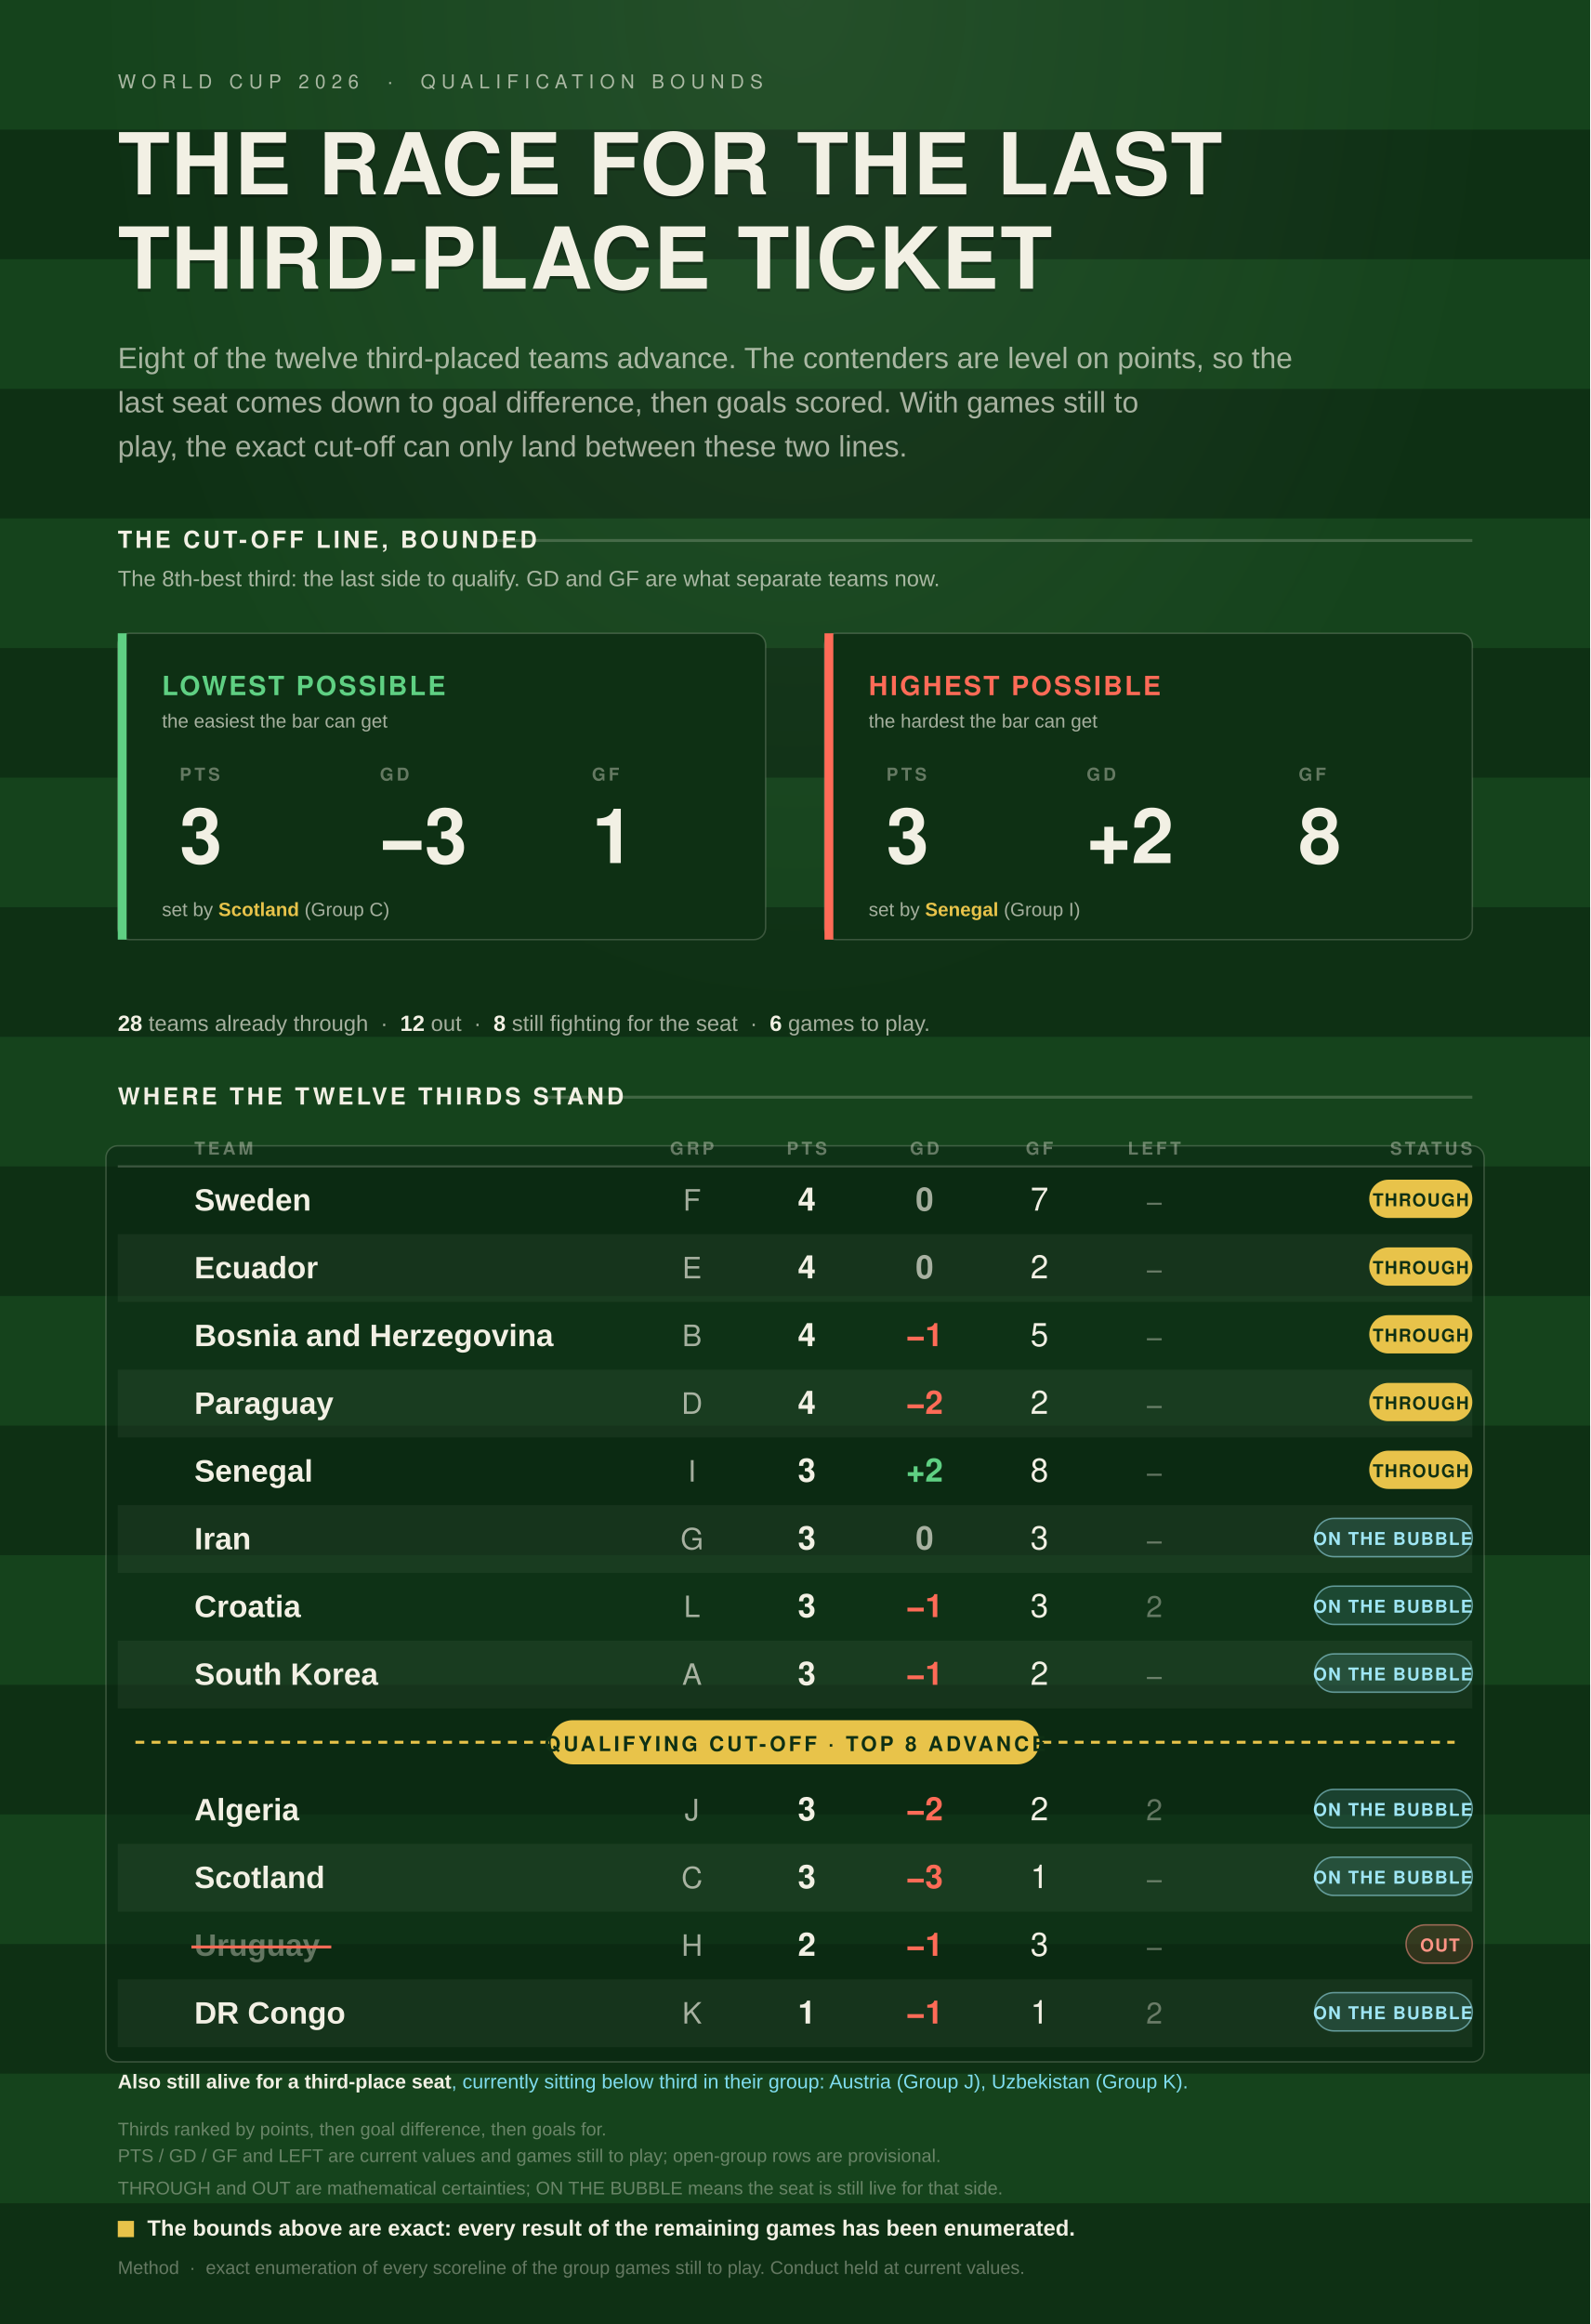
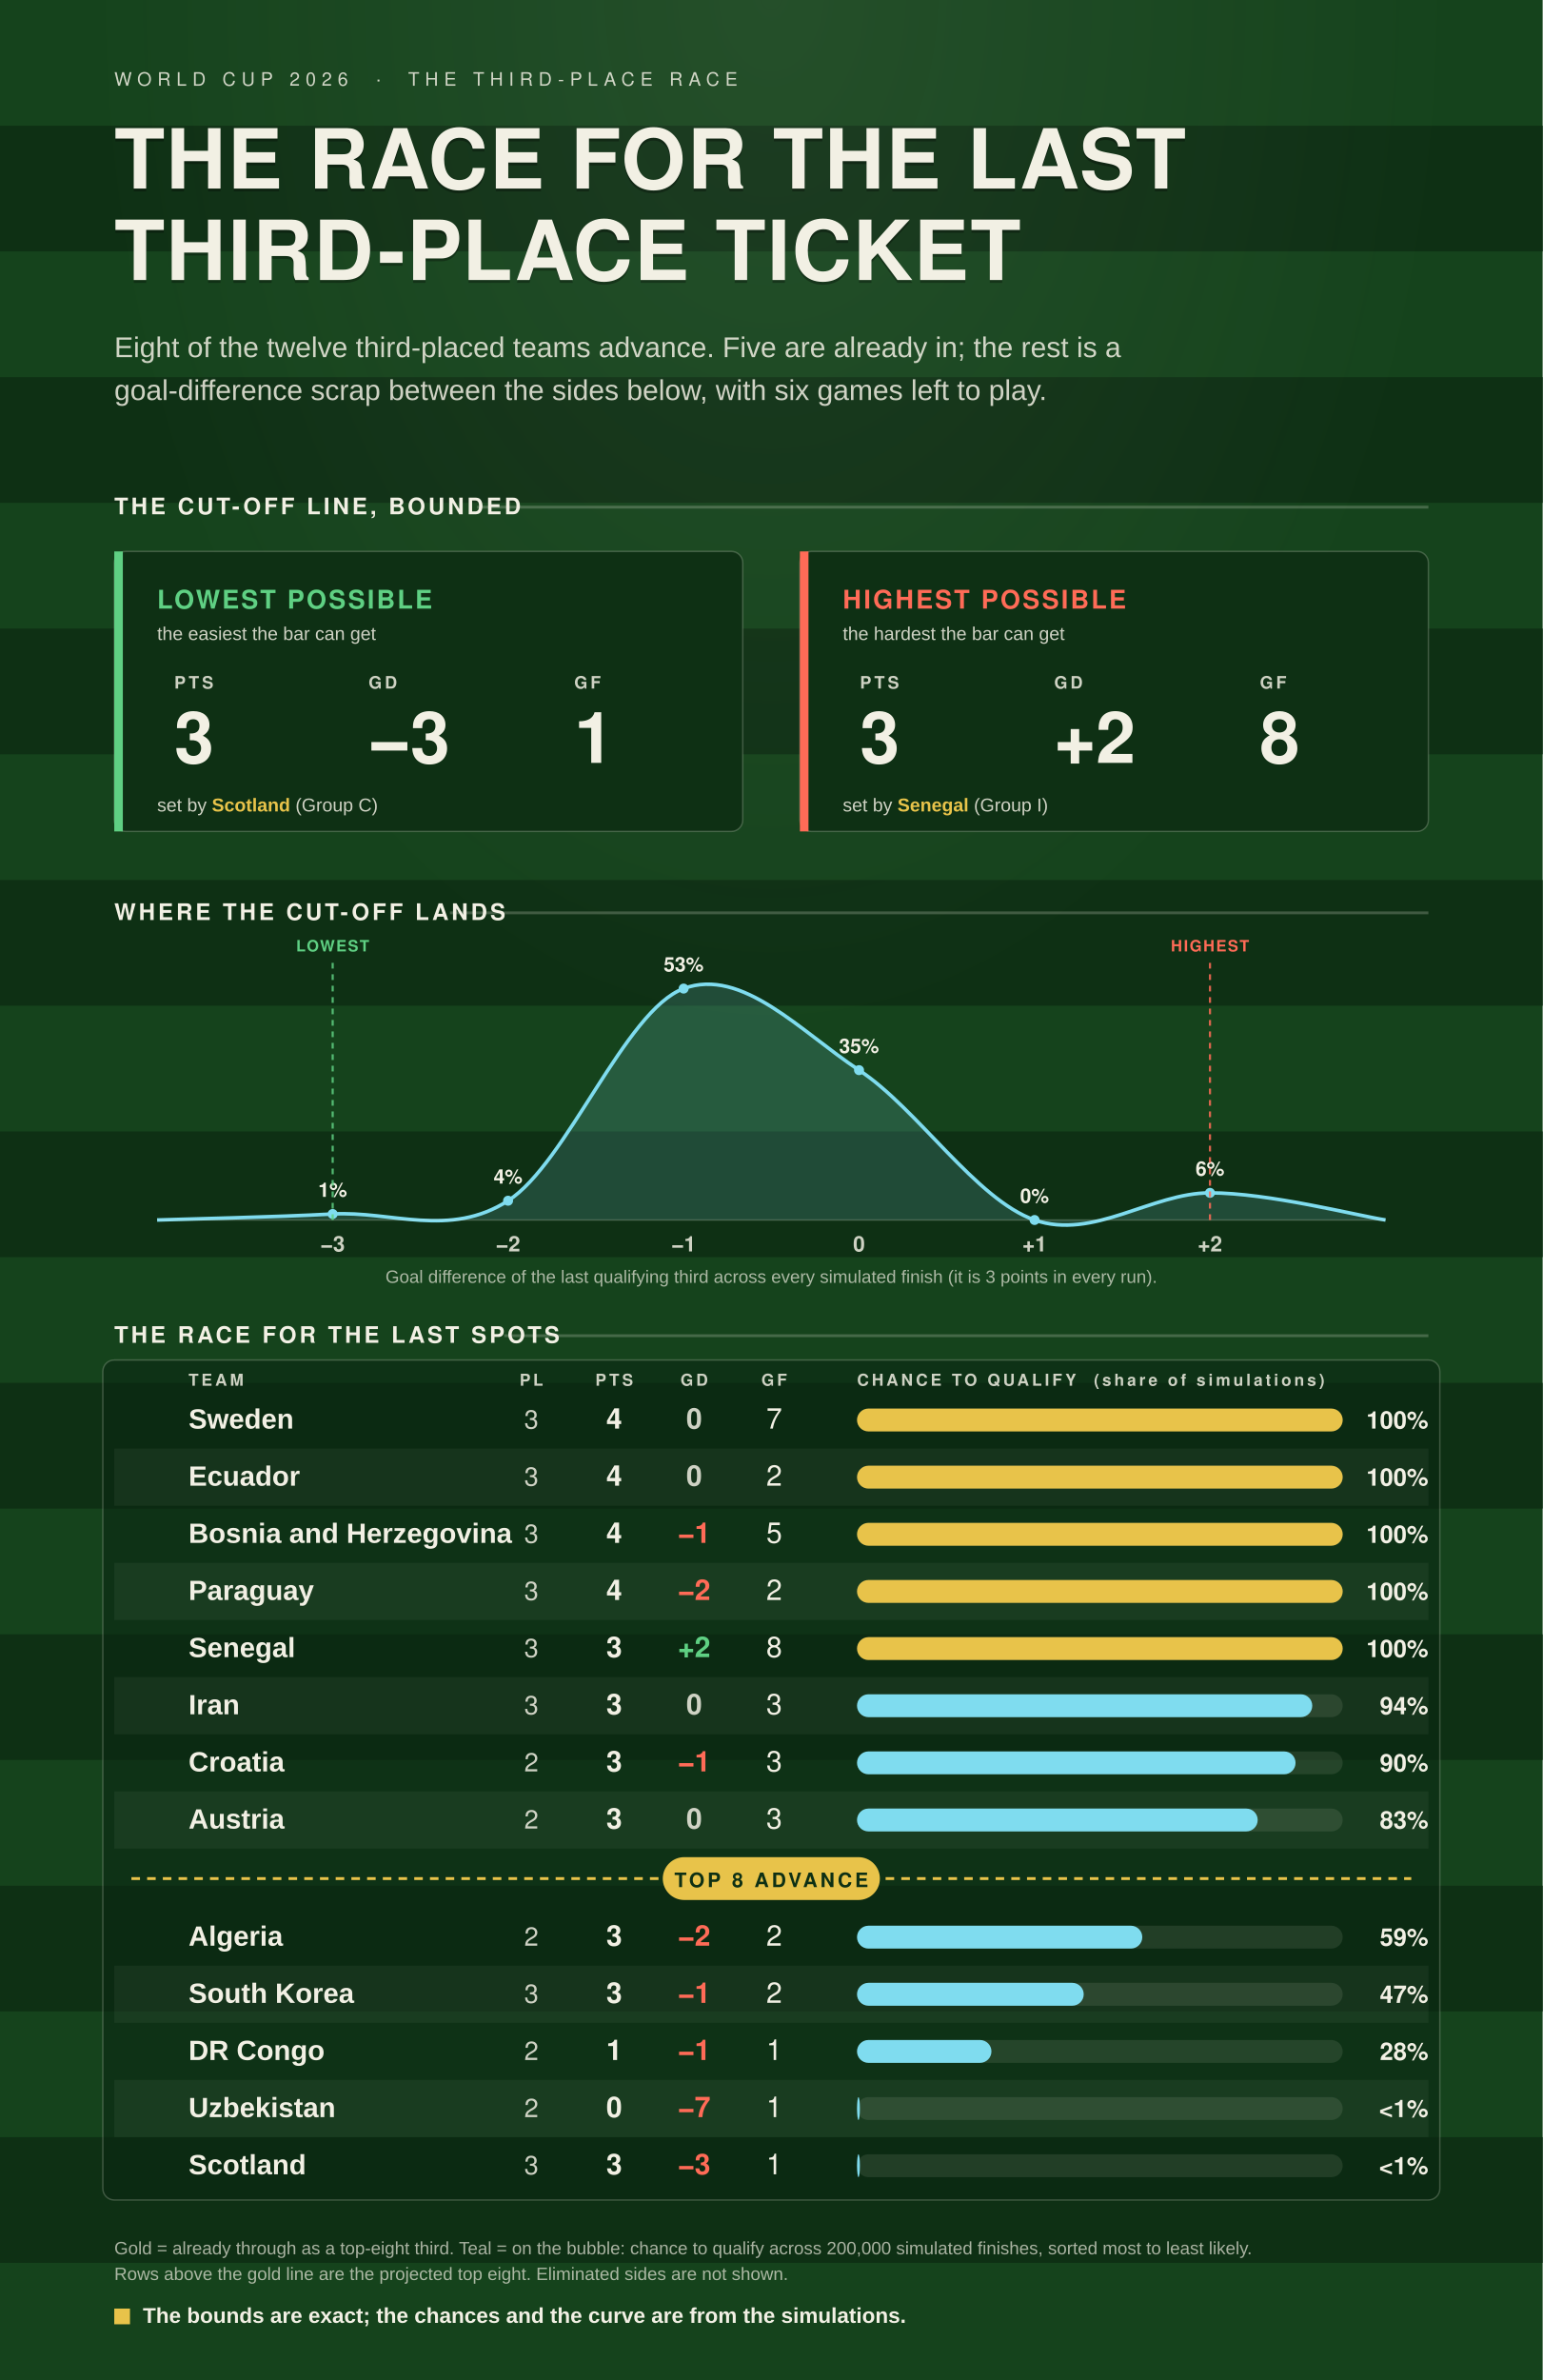
- <svg xmlns="http://www.w3.org/2000/svg" viewBox="0 0 1080 1578">
+ <svg xmlns="http://www.w3.org/2000/svg" viewBox="0 0 1080 1666">
  <defs>
    <style>.disp{font-family:Oswald,"Arial Narrow",Helvetica,Arial,sans-serif;}.body{font-family:Barlow,"Helvetica Neue",Arial,sans-serif;}</style>
    <radialGradient id="glow" cx="50%" cy="0%" r="80%">
      <stop offset="0%" stop-color="#F2F0E4" stop-opacity="0.07" />
      <stop offset="55%" stop-color="#F2F0E4" stop-opacity="0" />
    </radialGradient>
  </defs>
-   <rect x="0" y="0" width="1080" height="1578" fill="#15431C" />
+   <rect x="0" y="0" width="1080" height="1666" fill="#15431C" />
  <rect x="0" y="88" width="1080" height="88" fill="#0E3014" />
  <rect x="0" y="264" width="1080" height="88" fill="#0E3014" />
  <rect x="0" y="440" width="1080" height="88" fill="#0E3014" />
  <rect x="0" y="616" width="1080" height="88" fill="#0E3014" />
  <rect x="0" y="792" width="1080" height="88" fill="#0E3014" />
  <rect x="0" y="968" width="1080" height="88" fill="#0E3014" />
  <rect x="0" y="1144" width="1080" height="88" fill="#0E3014" />
  <rect x="0" y="1320" width="1080" height="88" fill="#0E3014" />
  <rect x="0" y="1496" width="1080" height="88" fill="#0E3014" />
-   <rect x="0" y="0" width="1080" height="1578" fill="url(#glow)" />
-   <text class="disp" x="80" y="60" fill="rgba(242,240,228,0.66)" font-size="13" font-weight="500" letter-spacing="4">WORLD CUP 2026  ·  QUALIFICATION BOUNDS</text>
+   <rect x="0" y="0" width="1080" height="1666" fill="url(#glow)" />
+   <text class="disp" x="80" y="60" fill="rgba(242,240,228,0.84)" font-size="13" font-weight="500" letter-spacing="4">WORLD CUP 2026  ·  THE THIRD-PLACE RACE</text>
  <text class="disp" x="80" y="134" fill="rgba(0,0,0,0.30)" font-size="58" font-weight="700" letter-spacing="1">THE RACE FOR THE LAST</text>
  <text class="disp" x="80" y="132" fill="#F2F0E4" font-size="58" font-weight="700" letter-spacing="1">THE RACE FOR THE LAST</text>
  <text class="disp" x="80" y="198" fill="rgba(0,0,0,0.30)" font-size="58" font-weight="700" letter-spacing="1">THIRD-PLACE TICKET</text>
  <text class="disp" x="80" y="196" fill="#F2F0E4" font-size="58" font-weight="700" letter-spacing="1">THIRD-PLACE TICKET</text>
-   <text class="body" x="80" y="250" fill="rgba(242,240,228,0.66)" font-size="20">Eight of the twelve third-placed teams advance. The contenders are level on points, so the</text>
-   <text class="body" x="80" y="280" fill="rgba(242,240,228,0.66)" font-size="20">last seat comes down to goal difference, then goals scored. With games still to</text>
-   <text class="body" x="80" y="310" fill="rgba(242,240,228,0.66)" font-size="20">play, the exact cut-off can only land between these two lines.</text>
-   <text class="disp" x="80" y="372" fill="#F2F0E4" font-size="16" font-weight="600" letter-spacing="2">THE CUT-OFF LINE, BOUNDED</text>
-   <line x1="334" y1="367" x2="1000" y2="367" stroke="rgba(242,240,228,0.20)" stroke-width="2" />
-   <text class="body" x="80" y="398" fill="rgba(242,240,228,0.66)" font-size="15">The 8th-best third: the last side to qualify. GD and GF are what separate teams now.</text>
-   <rect x="80" y="430" width="440" height="208" rx="8" fill="#0E3014" stroke="rgba(242,240,228,0.20)" stroke-width="1" />
-   <rect x="80" y="430" width="6" height="208" fill="#5FD083" />
-   <text class="disp" x="110" y="472" fill="#5FD083" font-size="18" font-weight="600" letter-spacing="1.5">LOWEST POSSIBLE</text>
-   <text class="body" x="110" y="494" fill="rgba(242,240,228,0.66)" font-size="13">the easiest the bar can get</text>
-   <text class="disp" x="122" y="530" fill="rgba(242,240,228,0.38)" font-size="12" font-weight="600" letter-spacing="2">PTS</text>
-   <text class="disp" x="122" y="586" fill="#F2F0E4" font-size="52" font-weight="700">3</text>
-   <text class="disp" x="258" y="530" fill="rgba(242,240,228,0.38)" font-size="12" font-weight="600" letter-spacing="2">GD</text>
-   <text class="disp" x="258" y="586" fill="#F2F0E4" font-size="52" font-weight="700">−3</text>
-   <text class="disp" x="402" y="530" fill="rgba(242,240,228,0.38)" font-size="12" font-weight="600" letter-spacing="2">GF</text>
-   <text class="disp" x="402" y="586" fill="#F2F0E4" font-size="52" font-weight="700">1</text>
-   <text class="body" x="110" y="622" fill="rgba(242,240,228,0.66)" font-size="13">set by <tspan fill="#E8C34A" font-weight="700">Scotland</tspan> (Group C)</text>
-   <rect x="560" y="430" width="440" height="208" rx="8" fill="#0E3014" stroke="rgba(242,240,228,0.20)" stroke-width="1" />
-   <rect x="560" y="430" width="6" height="208" fill="#FF6B57" />
-   <text class="disp" x="590" y="472" fill="#FF6B57" font-size="18" font-weight="600" letter-spacing="1.5">HIGHEST POSSIBLE</text>
-   <text class="body" x="590" y="494" fill="rgba(242,240,228,0.66)" font-size="13">the hardest the bar can get</text>
-   <text class="disp" x="602" y="530" fill="rgba(242,240,228,0.38)" font-size="12" font-weight="600" letter-spacing="2">PTS</text>
-   <text class="disp" x="602" y="586" fill="#F2F0E4" font-size="52" font-weight="700">3</text>
-   <text class="disp" x="738" y="530" fill="rgba(242,240,228,0.38)" font-size="12" font-weight="600" letter-spacing="2">GD</text>
-   <text class="disp" x="738" y="586" fill="#F2F0E4" font-size="52" font-weight="700">+2</text>
-   <text class="disp" x="882" y="530" fill="rgba(242,240,228,0.38)" font-size="12" font-weight="600" letter-spacing="2">GF</text>
-   <text class="disp" x="882" y="586" fill="#F2F0E4" font-size="52" font-weight="700">8</text>
-   <text class="body" x="590" y="622" fill="rgba(242,240,228,0.66)" font-size="13">set by <tspan fill="#E8C34A" font-weight="700">Senegal</tspan> (Group I)</text>
-   <text class="body" x="80" y="700" fill="rgba(242,240,228,0.66)" font-size="15">
-     <tspan fill="#F2F0E4" font-weight="700">28</tspan> teams already through  ·  <tspan fill="#F2F0E4" font-weight="700">12</tspan> out  ·  <tspan fill="#F2F0E4" font-weight="700">8</tspan> still fighting for the seat  ·  <tspan fill="#F2F0E4" font-weight="700">6</tspan> games to play.</text>
-   <text class="disp" x="80" y="750" fill="#F2F0E4" font-size="16" font-weight="600" letter-spacing="2">WHERE THE TWELVE THIRDS STAND</text>
-   <line x1="372" y1="745" x2="1000" y2="745" stroke="rgba(242,240,228,0.20)" stroke-width="2" />
-   <rect x="72" y="778" width="936" height="622" rx="8" fill="rgba(10,38,18,0.55)" stroke="rgba(242,240,228,0.20)" stroke-width="1" />
-   <text class="disp" x="132" y="784" fill="rgba(242,240,228,0.38)" font-size="12" font-weight="600" letter-spacing="2" text-anchor="start">TEAM</text>
-   <text class="disp" x="470" y="784" fill="rgba(242,240,228,0.38)" font-size="12" font-weight="600" letter-spacing="2" text-anchor="middle">GRP</text>
-   <text class="disp" x="548" y="784" fill="rgba(242,240,228,0.38)" font-size="12" font-weight="600" letter-spacing="2" text-anchor="middle">PTS</text>
-   <text class="disp" x="628" y="784" fill="rgba(242,240,228,0.38)" font-size="12" font-weight="600" letter-spacing="2" text-anchor="middle">GD</text>
-   <text class="disp" x="706" y="784" fill="rgba(242,240,228,0.38)" font-size="12" font-weight="600" letter-spacing="2" text-anchor="middle">GF</text>
-   <text class="disp" x="784" y="784" fill="rgba(242,240,228,0.38)" font-size="12" font-weight="600" letter-spacing="2" text-anchor="middle">LEFT</text>
-   <text class="disp" x="1000" y="784" fill="rgba(242,240,228,0.38)" font-size="12" font-weight="600" letter-spacing="2" text-anchor="end">STATUS</text>
-   <line x1="80" y1="792" x2="1000" y2="792" stroke="rgba(242,240,228,0.20)" stroke-width="1.5" />
-   <text class="body" x="132" y="822.0" fill="#F2F0E4" font-size="21" font-weight="600">Sweden</text>
-   <text class="disp" x="470" y="822.0" fill="rgba(242,240,228,0.66)" font-size="20" text-anchor="middle">F</text>
-   <text class="disp" x="548" y="822.0" fill="#F2F0E4" font-size="22" font-weight="700" text-anchor="middle">4</text>
-   <text class="disp" x="628" y="822.0" fill="rgba(242,240,228,0.66)" font-size="22" font-weight="700" text-anchor="middle">0</text>
-   <text class="disp" x="706" y="822.0" fill="#F2F0E4" font-size="22" text-anchor="middle">7</text>
-   <text class="disp" x="784" y="822.0" fill="rgba(242,240,228,0.38)" font-size="20" text-anchor="middle">−</text>
-   <rect x="930" y="801" width="70" height="26" rx="13" fill="#E8C34A" />
-   <text class="disp" x="965" y="819" fill="#0E3014" font-size="12" font-weight="600" letter-spacing="0.8" text-anchor="middle">THROUGH</text>
-   <rect x="80" y="838" width="920" height="46" fill="rgba(242,240,228,0.05)" />
-   <text class="body" x="132" y="868.0" fill="#F2F0E4" font-size="21" font-weight="600">Ecuador</text>
-   <text class="disp" x="470" y="868.0" fill="rgba(242,240,228,0.66)" font-size="20" text-anchor="middle">E</text>
-   <text class="disp" x="548" y="868.0" fill="#F2F0E4" font-size="22" font-weight="700" text-anchor="middle">4</text>
-   <text class="disp" x="628" y="868.0" fill="rgba(242,240,228,0.66)" font-size="22" font-weight="700" text-anchor="middle">0</text>
-   <text class="disp" x="706" y="868.0" fill="#F2F0E4" font-size="22" text-anchor="middle">2</text>
-   <text class="disp" x="784" y="868.0" fill="rgba(242,240,228,0.38)" font-size="20" text-anchor="middle">−</text>
-   <rect x="930" y="847" width="70" height="26" rx="13" fill="#E8C34A" />
-   <text class="disp" x="965" y="865" fill="#0E3014" font-size="12" font-weight="600" letter-spacing="0.8" text-anchor="middle">THROUGH</text>
-   <text class="body" x="132" y="914.0" fill="#F2F0E4" font-size="21" font-weight="600">Bosnia and Herzegovina</text>
-   <text class="disp" x="470" y="914.0" fill="rgba(242,240,228,0.66)" font-size="20" text-anchor="middle">B</text>
-   <text class="disp" x="548" y="914.0" fill="#F2F0E4" font-size="22" font-weight="700" text-anchor="middle">4</text>
-   <text class="disp" x="628" y="914.0" fill="#FF6B57" font-size="22" font-weight="700" text-anchor="middle">−1</text>
-   <text class="disp" x="706" y="914.0" fill="#F2F0E4" font-size="22" text-anchor="middle">5</text>
-   <text class="disp" x="784" y="914.0" fill="rgba(242,240,228,0.38)" font-size="20" text-anchor="middle">−</text>
-   <rect x="930" y="893" width="70" height="26" rx="13" fill="#E8C34A" />
-   <text class="disp" x="965" y="911" fill="#0E3014" font-size="12" font-weight="600" letter-spacing="0.8" text-anchor="middle">THROUGH</text>
-   <rect x="80" y="930" width="920" height="46" fill="rgba(242,240,228,0.05)" />
-   <text class="body" x="132" y="960.0" fill="#F2F0E4" font-size="21" font-weight="600">Paraguay</text>
-   <text class="disp" x="470" y="960.0" fill="rgba(242,240,228,0.66)" font-size="20" text-anchor="middle">D</text>
-   <text class="disp" x="548" y="960.0" fill="#F2F0E4" font-size="22" font-weight="700" text-anchor="middle">4</text>
-   <text class="disp" x="628" y="960.0" fill="#FF6B57" font-size="22" font-weight="700" text-anchor="middle">−2</text>
-   <text class="disp" x="706" y="960.0" fill="#F2F0E4" font-size="22" text-anchor="middle">2</text>
-   <text class="disp" x="784" y="960.0" fill="rgba(242,240,228,0.38)" font-size="20" text-anchor="middle">−</text>
-   <rect x="930" y="939" width="70" height="26" rx="13" fill="#E8C34A" />
-   <text class="disp" x="965" y="957" fill="#0E3014" font-size="12" font-weight="600" letter-spacing="0.8" text-anchor="middle">THROUGH</text>
-   <text class="body" x="132" y="1006.0" fill="#F2F0E4" font-size="21" font-weight="600">Senegal</text>
-   <text class="disp" x="470" y="1006.0" fill="rgba(242,240,228,0.66)" font-size="20" text-anchor="middle">I</text>
-   <text class="disp" x="548" y="1006.0" fill="#F2F0E4" font-size="22" font-weight="700" text-anchor="middle">3</text>
-   <text class="disp" x="628" y="1006.0" fill="#5FD083" font-size="22" font-weight="700" text-anchor="middle">+2</text>
-   <text class="disp" x="706" y="1006.0" fill="#F2F0E4" font-size="22" text-anchor="middle">8</text>
-   <text class="disp" x="784" y="1006.0" fill="rgba(242,240,228,0.38)" font-size="20" text-anchor="middle">−</text>
-   <rect x="930" y="985" width="70" height="26" rx="13" fill="#E8C34A" />
-   <text class="disp" x="965" y="1003" fill="#0E3014" font-size="12" font-weight="600" letter-spacing="0.8" text-anchor="middle">THROUGH</text>
-   <rect x="80" y="1022" width="920" height="46" fill="rgba(242,240,228,0.05)" />
-   <text class="body" x="132" y="1052.0" fill="#F2F0E4" font-size="21" font-weight="600">Iran</text>
-   <text class="disp" x="470" y="1052.0" fill="rgba(242,240,228,0.66)" font-size="20" text-anchor="middle">G</text>
-   <text class="disp" x="548" y="1052.0" fill="#F2F0E4" font-size="22" font-weight="700" text-anchor="middle">3</text>
-   <text class="disp" x="628" y="1052.0" fill="rgba(242,240,228,0.66)" font-size="22" font-weight="700" text-anchor="middle">0</text>
-   <text class="disp" x="706" y="1052.0" fill="#F2F0E4" font-size="22" text-anchor="middle">3</text>
-   <text class="disp" x="784" y="1052.0" fill="rgba(242,240,228,0.38)" font-size="20" text-anchor="middle">−</text>
-   <rect x="893" y="1031" width="107" height="26" rx="13" fill="rgba(127,220,239,0.13)" stroke="#9FE6F5" stroke-opacity="0.55" stroke-width="1" />
-   <text class="disp" x="946" y="1049" fill="#9FE6F5" font-size="12" font-weight="600" letter-spacing="0.8" text-anchor="middle">ON THE BUBBLE</text>
-   <text class="body" x="132" y="1098.0" fill="#F2F0E4" font-size="21" font-weight="600">Croatia</text>
-   <text class="disp" x="470" y="1098.0" fill="rgba(242,240,228,0.66)" font-size="20" text-anchor="middle">L</text>
-   <text class="disp" x="548" y="1098.0" fill="#F2F0E4" font-size="22" font-weight="700" text-anchor="middle">3</text>
-   <text class="disp" x="628" y="1098.0" fill="#FF6B57" font-size="22" font-weight="700" text-anchor="middle">−1</text>
-   <text class="disp" x="706" y="1098.0" fill="#F2F0E4" font-size="22" text-anchor="middle">3</text>
-   <text class="disp" x="784" y="1098.0" fill="rgba(242,240,228,0.38)" font-size="20" text-anchor="middle">2</text>
-   <rect x="893" y="1077" width="107" height="26" rx="13" fill="rgba(127,220,239,0.13)" stroke="#9FE6F5" stroke-opacity="0.55" stroke-width="1" />
-   <text class="disp" x="946" y="1095" fill="#9FE6F5" font-size="12" font-weight="600" letter-spacing="0.8" text-anchor="middle">ON THE BUBBLE</text>
-   <rect x="80" y="1114" width="920" height="46" fill="rgba(242,240,228,0.05)" />
-   <text class="body" x="132" y="1144.0" fill="#F2F0E4" font-size="21" font-weight="600">South Korea</text>
-   <text class="disp" x="470" y="1144.0" fill="rgba(242,240,228,0.66)" font-size="20" text-anchor="middle">A</text>
-   <text class="disp" x="548" y="1144.0" fill="#F2F0E4" font-size="22" font-weight="700" text-anchor="middle">3</text>
-   <text class="disp" x="628" y="1144.0" fill="#FF6B57" font-size="22" font-weight="700" text-anchor="middle">−1</text>
-   <text class="disp" x="706" y="1144.0" fill="#F2F0E4" font-size="22" text-anchor="middle">2</text>
-   <text class="disp" x="784" y="1144.0" fill="rgba(242,240,228,0.38)" font-size="20" text-anchor="middle">−</text>
-   <rect x="893" y="1123" width="107" height="26" rx="13" fill="rgba(127,220,239,0.13)" stroke="#9FE6F5" stroke-opacity="0.55" stroke-width="1" />
-   <text class="disp" x="946" y="1141" fill="#9FE6F5" font-size="12" font-weight="600" letter-spacing="0.8" text-anchor="middle">ON THE BUBBLE</text>
-   <text class="body" x="132" y="1236.0" fill="#F2F0E4" font-size="21" font-weight="600">Algeria</text>
-   <text class="disp" x="470" y="1236.0" fill="rgba(242,240,228,0.66)" font-size="20" text-anchor="middle">J</text>
-   <text class="disp" x="548" y="1236.0" fill="#F2F0E4" font-size="22" font-weight="700" text-anchor="middle">3</text>
-   <text class="disp" x="628" y="1236.0" fill="#FF6B57" font-size="22" font-weight="700" text-anchor="middle">−2</text>
-   <text class="disp" x="706" y="1236.0" fill="#F2F0E4" font-size="22" text-anchor="middle">2</text>
-   <text class="disp" x="784" y="1236.0" fill="rgba(242,240,228,0.38)" font-size="20" text-anchor="middle">2</text>
-   <rect x="893" y="1215" width="107" height="26" rx="13" fill="rgba(127,220,239,0.13)" stroke="#9FE6F5" stroke-opacity="0.55" stroke-width="1" />
-   <text class="disp" x="946" y="1233" fill="#9FE6F5" font-size="12" font-weight="600" letter-spacing="0.8" text-anchor="middle">ON THE BUBBLE</text>
-   <rect x="80" y="1252" width="920" height="46" fill="rgba(242,240,228,0.05)" />
-   <text class="body" x="132" y="1282.0" fill="#F2F0E4" font-size="21" font-weight="600">Scotland</text>
-   <text class="disp" x="470" y="1282.0" fill="rgba(242,240,228,0.66)" font-size="20" text-anchor="middle">C</text>
-   <text class="disp" x="548" y="1282.0" fill="#F2F0E4" font-size="22" font-weight="700" text-anchor="middle">3</text>
-   <text class="disp" x="628" y="1282.0" fill="#FF6B57" font-size="22" font-weight="700" text-anchor="middle">−3</text>
-   <text class="disp" x="706" y="1282.0" fill="#F2F0E4" font-size="22" text-anchor="middle">1</text>
-   <text class="disp" x="784" y="1282.0" fill="rgba(242,240,228,0.38)" font-size="20" text-anchor="middle">−</text>
-   <rect x="893" y="1261" width="107" height="26" rx="13" fill="rgba(127,220,239,0.13)" stroke="#9FE6F5" stroke-opacity="0.55" stroke-width="1" />
-   <text class="disp" x="946" y="1279" fill="#9FE6F5" font-size="12" font-weight="600" letter-spacing="0.8" text-anchor="middle">ON THE BUBBLE</text>
-   <text class="body" x="132" y="1328.0" fill="rgba(242,240,228,0.38)" font-size="21" font-weight="600">Uruguay</text>
-   <line x1="130" y1="1322.0" x2="225" y2="1322.0" stroke="#FF6B57" stroke-width="2" />
-   <text class="disp" x="470" y="1328.0" fill="rgba(242,240,228,0.66)" font-size="20" text-anchor="middle">H</text>
-   <text class="disp" x="548" y="1328.0" fill="#F2F0E4" font-size="22" font-weight="700" text-anchor="middle">2</text>
-   <text class="disp" x="628" y="1328.0" fill="#FF6B57" font-size="22" font-weight="700" text-anchor="middle">−1</text>
-   <text class="disp" x="706" y="1328.0" fill="#F2F0E4" font-size="22" text-anchor="middle">3</text>
-   <text class="disp" x="784" y="1328.0" fill="rgba(242,240,228,0.38)" font-size="20" text-anchor="middle">−</text>
-   <rect x="955" y="1307" width="45" height="26" rx="13" fill="rgba(255,107,87,0.16)" stroke="#FF9485" stroke-opacity="0.55" stroke-width="1" />
-   <text class="disp" x="978" y="1325" fill="#FF9485" font-size="12" font-weight="600" letter-spacing="0.8" text-anchor="middle">OUT</text>
-   <rect x="80" y="1344" width="920" height="46" fill="rgba(242,240,228,0.05)" />
-   <text class="body" x="132" y="1374.0" fill="#F2F0E4" font-size="21" font-weight="600">DR Congo</text>
-   <text class="disp" x="470" y="1374.0" fill="rgba(242,240,228,0.66)" font-size="20" text-anchor="middle">K</text>
-   <text class="disp" x="548" y="1374.0" fill="#F2F0E4" font-size="22" font-weight="700" text-anchor="middle">1</text>
-   <text class="disp" x="628" y="1374.0" fill="#FF6B57" font-size="22" font-weight="700" text-anchor="middle">−1</text>
-   <text class="disp" x="706" y="1374.0" fill="#F2F0E4" font-size="22" text-anchor="middle">1</text>
-   <text class="disp" x="784" y="1374.0" fill="rgba(242,240,228,0.38)" font-size="20" text-anchor="middle">2</text>
-   <rect x="893" y="1353" width="107" height="26" rx="13" fill="rgba(127,220,239,0.13)" stroke="#9FE6F5" stroke-opacity="0.55" stroke-width="1" />
-   <text class="disp" x="946" y="1371" fill="#9FE6F5" font-size="12" font-weight="600" letter-spacing="0.8" text-anchor="middle">ON THE BUBBLE</text>
-   <line x1="92" y1="1183.0" x2="988" y2="1183.0" stroke="#E8C34A" stroke-width="2" stroke-dasharray="6 5" />
-   <rect x="374" y="1168" width="332" height="30" rx="15" fill="#E8C34A" />
-   <text class="disp" x="540" y="1189" fill="#0E3014" font-size="14" font-weight="600" letter-spacing="2" text-anchor="middle">QUALIFYING CUT-OFF · TOP 8 ADVANCE</text>
-   <text class="body" x="80" y="1418" fill="#7FDCEF" font-size="13.5">
-     <tspan fill="#F2F0E4" font-weight="700">Also still alive for a third-place seat</tspan>, currently sitting below third in their group: Austria (Group J), Uzbekistan (Group K).</text>
-   <text class="body" x="80" y="1450" fill="rgba(242,240,228,0.38)" font-size="12.5">Thirds ranked by points, then goal difference, then goals for.</text>
-   <text class="body" x="80" y="1468" fill="rgba(242,240,228,0.38)" font-size="12.5">PTS / GD / GF and LEFT are current values and games still to play; open-group rows are provisional.</text>
-   <text class="body" x="80" y="1490" fill="rgba(242,240,228,0.38)" font-size="12.5">THROUGH and OUT are mathematical certainties; ON THE BUBBLE means the seat is still live for that side.</text>
-   <rect x="80" y="1508" width="11" height="11" fill="#E8C34A" />
-   <text class="body" x="100" y="1518" fill="#F2F0E4" font-size="15" font-weight="700">The bounds above are exact: every result of the remaining games has been enumerated.</text>
-   <text class="body" x="80" y="1544" fill="rgba(242,240,228,0.38)" font-size="12.5">Method  ·  exact enumeration of every scoreline of the group games still to play. Conduct held at current values.</text>
+   <text class="body" x="80" y="250" fill="rgba(242,240,228,0.84)" font-size="20">Eight of the twelve third-placed teams advance. Five are already in; the rest is a</text>
+   <text class="body" x="80" y="280" fill="rgba(242,240,228,0.84)" font-size="20">goal-difference scrap between the sides below, with six games left to play.</text>
+   <text class="disp" x="80" y="360" fill="#F2F0E4" font-size="16" font-weight="600" letter-spacing="2">THE CUT-OFF LINE, BOUNDED</text>
+   <line x1="334" y1="355" x2="1000" y2="355" stroke="rgba(242,240,228,0.22)" stroke-width="2" />
+   <rect x="80" y="386" width="440" height="196" rx="8" fill="#0E3014" stroke="rgba(242,240,228,0.22)" stroke-width="1" />
+   <rect x="80" y="386" width="6" height="196" fill="#5FD083" />
+   <text class="disp" x="110" y="426" fill="#5FD083" font-size="18" font-weight="600" letter-spacing="1.5">LOWEST POSSIBLE</text>
+   <text class="body" x="110" y="448" fill="rgba(242,240,228,0.84)" font-size="13">the easiest the bar can get</text>
+   <text class="disp" x="122" y="482" fill="rgba(242,240,228,0.84)" font-size="12" font-weight="600" letter-spacing="2">PTS</text>
+   <text class="disp" x="122" y="534" fill="#F2F0E4" font-size="50" font-weight="700">3</text>
+   <text class="disp" x="258" y="482" fill="rgba(242,240,228,0.84)" font-size="12" font-weight="600" letter-spacing="2">GD</text>
+   <text class="disp" x="258" y="534" fill="#F2F0E4" font-size="50" font-weight="700">−3</text>
+   <text class="disp" x="402" y="482" fill="rgba(242,240,228,0.84)" font-size="12" font-weight="600" letter-spacing="2">GF</text>
+   <text class="disp" x="402" y="534" fill="#F2F0E4" font-size="50" font-weight="700">1</text>
+   <text class="body" x="110" y="568" fill="rgba(242,240,228,0.84)" font-size="13">set by <tspan fill="#E8C34A" font-weight="700">Scotland</tspan> (Group C)</text>
+   <rect x="560" y="386" width="440" height="196" rx="8" fill="#0E3014" stroke="rgba(242,240,228,0.22)" stroke-width="1" />
+   <rect x="560" y="386" width="6" height="196" fill="#FF6B57" />
+   <text class="disp" x="590" y="426" fill="#FF6B57" font-size="18" font-weight="600" letter-spacing="1.5">HIGHEST POSSIBLE</text>
+   <text class="body" x="590" y="448" fill="rgba(242,240,228,0.84)" font-size="13">the hardest the bar can get</text>
+   <text class="disp" x="602" y="482" fill="rgba(242,240,228,0.84)" font-size="12" font-weight="600" letter-spacing="2">PTS</text>
+   <text class="disp" x="602" y="534" fill="#F2F0E4" font-size="50" font-weight="700">3</text>
+   <text class="disp" x="738" y="482" fill="rgba(242,240,228,0.84)" font-size="12" font-weight="600" letter-spacing="2">GD</text>
+   <text class="disp" x="738" y="534" fill="#F2F0E4" font-size="50" font-weight="700">+2</text>
+   <text class="disp" x="882" y="482" fill="rgba(242,240,228,0.84)" font-size="12" font-weight="600" letter-spacing="2">GF</text>
+   <text class="disp" x="882" y="534" fill="#F2F0E4" font-size="50" font-weight="700">8</text>
+   <text class="body" x="590" y="568" fill="rgba(242,240,228,0.84)" font-size="13">set by <tspan fill="#E8C34A" font-weight="700">Senegal</tspan> (Group I)</text>
+   <text class="disp" x="80" y="644" fill="#F2F0E4" font-size="16" font-weight="600" letter-spacing="2">WHERE THE CUT-OFF LANDS</text>
+   <line x1="315" y1="639" x2="1000" y2="639" stroke="rgba(242,240,228,0.22)" stroke-width="2" />
+   <path d="M 110.0 854 L 110.0 854.0 C 130.5 853.3 191.9 852.0 232.9 849.8 C 273.8 847.5 314.8 866.8 355.7 840.5 C 396.7 814.3 437.6 707.2 478.6 692.0 C 519.5 676.8 560.5 722.1 601.4 749.1 C 642.4 776.1 683.3 839.7 724.3 854.0 C 765.2 868.3 806.2 835.0 847.1 835.0 C 888.1 835.0 949.5 850.8 970.0 854.0 L 970.0 854 Z" fill="#7FDCEF" fill-opacity="0.16" />
+   <path d="M 110.0 854.0 C 130.5 853.3 191.9 852.0 232.9 849.8 C 273.8 847.5 314.8 866.8 355.7 840.5 C 396.7 814.3 437.6 707.2 478.6 692.0 C 519.5 676.8 560.5 722.1 601.4 749.1 C 642.4 776.1 683.3 839.7 724.3 854.0 C 765.2 868.3 806.2 835.0 847.1 835.0 C 888.1 835.0 949.5 850.8 970.0 854.0" fill="none" stroke="#7FDCEF" stroke-width="2.5" />
+   <line x1="110" y1="854" x2="970" y2="854" stroke="rgba(242,240,228,0.22)" stroke-width="1" />
+   <circle cx="232.9" cy="849.8" r="3.5" fill="#7FDCEF" />
+   <text class="disp" x="232.9" y="837.8" fill="#F2F0E4" font-size="14" font-weight="700" text-anchor="middle">1%</text>
+   <text class="disp" x="232.9" y="876.0" fill="rgba(242,240,228,0.84)" font-size="15" font-weight="600" text-anchor="middle">−3</text>
+   <circle cx="355.7" cy="840.5" r="3.5" fill="#7FDCEF" />
+   <text class="disp" x="355.7" y="828.5" fill="#F2F0E4" font-size="14" font-weight="700" text-anchor="middle">4%</text>
+   <text class="disp" x="355.7" y="876.0" fill="rgba(242,240,228,0.84)" font-size="15" font-weight="600" text-anchor="middle">−2</text>
+   <circle cx="478.6" cy="692.0" r="3.5" fill="#7FDCEF" />
+   <text class="disp" x="478.6" y="680.0" fill="#F2F0E4" font-size="14" font-weight="700" text-anchor="middle">53%</text>
+   <text class="disp" x="478.6" y="876.0" fill="rgba(242,240,228,0.84)" font-size="15" font-weight="600" text-anchor="middle">−1</text>
+   <circle cx="601.4" cy="749.1" r="3.5" fill="#7FDCEF" />
+   <text class="disp" x="601.4" y="737.1" fill="#F2F0E4" font-size="14" font-weight="700" text-anchor="middle">35%</text>
+   <text class="disp" x="601.4" y="876.0" fill="rgba(242,240,228,0.84)" font-size="15" font-weight="600" text-anchor="middle">0</text>
+   <circle cx="724.3" cy="854.0" r="3.5" fill="#7FDCEF" />
+   <text class="disp" x="724.3" y="842.0" fill="#F2F0E4" font-size="14" font-weight="700" text-anchor="middle">0%</text>
+   <text class="disp" x="724.3" y="876.0" fill="rgba(242,240,228,0.84)" font-size="15" font-weight="600" text-anchor="middle">+1</text>
+   <circle cx="847.1" cy="835.0" r="3.5" fill="#7FDCEF" />
+   <text class="disp" x="847.1" y="823.0" fill="#F2F0E4" font-size="14" font-weight="700" text-anchor="middle">6%</text>
+   <text class="disp" x="847.1" y="876.0" fill="rgba(242,240,228,0.84)" font-size="15" font-weight="600" text-anchor="middle">+2</text>
+   <text class="body" x="540" y="898" fill="rgba(242,240,228,0.68)" font-size="12.5" text-anchor="middle">Goal difference of the last qualifying third across every simulated finish (it is 3 points in every run).</text>
+   <line x1="232.9" y1="854" x2="232.9" y2="674" stroke="#5FD083" stroke-width="1.5" stroke-dasharray="4 4" opacity="0.85" />
+   <text class="disp" x="232.9" y="666" fill="#5FD083" font-size="11" font-weight="600" letter-spacing="1" text-anchor="middle">LOWEST</text>
+   <line x1="847.1" y1="854" x2="847.1" y2="674" stroke="#FF6B57" stroke-width="1.5" stroke-dasharray="4 4" opacity="0.85" />
+   <text class="disp" x="847.1" y="666" fill="#FF6B57" font-size="11" font-weight="600" letter-spacing="1" text-anchor="middle">HIGHEST</text>
+   <text class="disp" x="80" y="940" fill="#F2F0E4" font-size="16" font-weight="600" letter-spacing="2">THE RACE FOR THE LAST SPOTS</text>
+   <line x1="353" y1="935" x2="1000" y2="935" stroke="rgba(242,240,228,0.22)" stroke-width="2" />
+   <rect x="72" y="952" width="936" height="588" rx="8" fill="rgba(10,38,18,0.55)" stroke="rgba(242,240,228,0.22)" stroke-width="1" />
+   <text class="disp" x="132" y="970" fill="rgba(242,240,228,0.84)" font-size="11.5" font-weight="600" letter-spacing="2" text-anchor="start">TEAM</text>
+   <text class="disp" x="372" y="970" fill="rgba(242,240,228,0.84)" font-size="11.5" font-weight="600" letter-spacing="2" text-anchor="middle">PL</text>
+   <text class="disp" x="430" y="970" fill="rgba(242,240,228,0.84)" font-size="11.5" font-weight="600" letter-spacing="2" text-anchor="middle">PTS</text>
+   <text class="disp" x="486" y="970" fill="rgba(242,240,228,0.84)" font-size="11.5" font-weight="600" letter-spacing="2" text-anchor="middle">GD</text>
+   <text class="disp" x="542" y="970" fill="rgba(242,240,228,0.84)" font-size="11.5" font-weight="600" letter-spacing="2" text-anchor="middle">GF</text>
+   <text class="disp" x="600" y="970" fill="rgba(242,240,228,0.84)" font-size="11.5" font-weight="600" letter-spacing="2">CHANCE TO QUALIFY  (share of simulations)</text>
+   <text class="body" x="132" y="1000.0" fill="#F2F0E4" font-size="19.5" font-weight="600">Sweden</text>
+   <text class="disp" x="372" y="1000.0" fill="rgba(242,240,228,0.84)" font-size="18" text-anchor="middle">3</text>
+   <text class="disp" x="430" y="1000.0" fill="#F2F0E4" font-size="20" font-weight="700" text-anchor="middle">4</text>
+   <text class="disp" x="486" y="1000.0" fill="rgba(242,240,228,0.84)" font-size="20" font-weight="700" text-anchor="middle">0</text>
+   <text class="disp" x="542" y="1000.0" fill="#F2F0E4" font-size="20" text-anchor="middle">7</text>
+   <rect x="600" y="986" width="340" height="16" rx="8" fill="rgba(242,240,228,0.10)" />
+   <rect x="600" y="986" width="340.0" height="16" rx="8" fill="#E8C34A" />
+   <text class="disp" x="1000" y="1000.0" fill="#F2F0E4" font-size="17" font-weight="700" text-anchor="end">100%</text>
+   <rect x="80" y="1014" width="920" height="40" fill="rgba(242,240,228,0.05)" />
+   <text class="body" x="132" y="1040.0" fill="#F2F0E4" font-size="19.5" font-weight="600">Ecuador</text>
+   <text class="disp" x="372" y="1040.0" fill="rgba(242,240,228,0.84)" font-size="18" text-anchor="middle">3</text>
+   <text class="disp" x="430" y="1040.0" fill="#F2F0E4" font-size="20" font-weight="700" text-anchor="middle">4</text>
+   <text class="disp" x="486" y="1040.0" fill="rgba(242,240,228,0.84)" font-size="20" font-weight="700" text-anchor="middle">0</text>
+   <text class="disp" x="542" y="1040.0" fill="#F2F0E4" font-size="20" text-anchor="middle">2</text>
+   <rect x="600" y="1026" width="340" height="16" rx="8" fill="rgba(242,240,228,0.10)" />
+   <rect x="600" y="1026" width="340.0" height="16" rx="8" fill="#E8C34A" />
+   <text class="disp" x="1000" y="1040.0" fill="#F2F0E4" font-size="17" font-weight="700" text-anchor="end">100%</text>
+   <text class="body" x="132" y="1080.0" fill="#F2F0E4" font-size="19.5" font-weight="600">Bosnia and Herzegovina</text>
+   <text class="disp" x="372" y="1080.0" fill="rgba(242,240,228,0.84)" font-size="18" text-anchor="middle">3</text>
+   <text class="disp" x="430" y="1080.0" fill="#F2F0E4" font-size="20" font-weight="700" text-anchor="middle">4</text>
+   <text class="disp" x="486" y="1080.0" fill="#FF6B57" font-size="20" font-weight="700" text-anchor="middle">−1</text>
+   <text class="disp" x="542" y="1080.0" fill="#F2F0E4" font-size="20" text-anchor="middle">5</text>
+   <rect x="600" y="1066" width="340" height="16" rx="8" fill="rgba(242,240,228,0.10)" />
+   <rect x="600" y="1066" width="340.0" height="16" rx="8" fill="#E8C34A" />
+   <text class="disp" x="1000" y="1080.0" fill="#F2F0E4" font-size="17" font-weight="700" text-anchor="end">100%</text>
+   <rect x="80" y="1094" width="920" height="40" fill="rgba(242,240,228,0.05)" />
+   <text class="body" x="132" y="1120.0" fill="#F2F0E4" font-size="19.5" font-weight="600">Paraguay</text>
+   <text class="disp" x="372" y="1120.0" fill="rgba(242,240,228,0.84)" font-size="18" text-anchor="middle">3</text>
+   <text class="disp" x="430" y="1120.0" fill="#F2F0E4" font-size="20" font-weight="700" text-anchor="middle">4</text>
+   <text class="disp" x="486" y="1120.0" fill="#FF6B57" font-size="20" font-weight="700" text-anchor="middle">−2</text>
+   <text class="disp" x="542" y="1120.0" fill="#F2F0E4" font-size="20" text-anchor="middle">2</text>
+   <rect x="600" y="1106" width="340" height="16" rx="8" fill="rgba(242,240,228,0.10)" />
+   <rect x="600" y="1106" width="340.0" height="16" rx="8" fill="#E8C34A" />
+   <text class="disp" x="1000" y="1120.0" fill="#F2F0E4" font-size="17" font-weight="700" text-anchor="end">100%</text>
+   <text class="body" x="132" y="1160.0" fill="#F2F0E4" font-size="19.5" font-weight="600">Senegal</text>
+   <text class="disp" x="372" y="1160.0" fill="rgba(242,240,228,0.84)" font-size="18" text-anchor="middle">3</text>
+   <text class="disp" x="430" y="1160.0" fill="#F2F0E4" font-size="20" font-weight="700" text-anchor="middle">3</text>
+   <text class="disp" x="486" y="1160.0" fill="#5FD083" font-size="20" font-weight="700" text-anchor="middle">+2</text>
+   <text class="disp" x="542" y="1160.0" fill="#F2F0E4" font-size="20" text-anchor="middle">8</text>
+   <rect x="600" y="1146" width="340" height="16" rx="8" fill="rgba(242,240,228,0.10)" />
+   <rect x="600" y="1146" width="340.0" height="16" rx="8" fill="#E8C34A" />
+   <text class="disp" x="1000" y="1160.0" fill="#F2F0E4" font-size="17" font-weight="700" text-anchor="end">100%</text>
+   <rect x="80" y="1174" width="920" height="40" fill="rgba(242,240,228,0.05)" />
+   <text class="body" x="132" y="1200.0" fill="#F2F0E4" font-size="19.5" font-weight="600">Iran</text>
+   <text class="disp" x="372" y="1200.0" fill="rgba(242,240,228,0.84)" font-size="18" text-anchor="middle">3</text>
+   <text class="disp" x="430" y="1200.0" fill="#F2F0E4" font-size="20" font-weight="700" text-anchor="middle">3</text>
+   <text class="disp" x="486" y="1200.0" fill="rgba(242,240,228,0.84)" font-size="20" font-weight="700" text-anchor="middle">0</text>
+   <text class="disp" x="542" y="1200.0" fill="#F2F0E4" font-size="20" text-anchor="middle">3</text>
+   <rect x="600" y="1186" width="340" height="16" rx="8" fill="rgba(242,240,228,0.10)" />
+   <rect x="600" y="1186" width="318.7" height="16" rx="8" fill="#7FDCEF" />
+   <text class="disp" x="1000" y="1200.0" fill="#F2F0E4" font-size="17" font-weight="700" text-anchor="end">94%</text>
+   <text class="body" x="132" y="1240.0" fill="#F2F0E4" font-size="19.5" font-weight="600">Croatia</text>
+   <text class="disp" x="372" y="1240.0" fill="rgba(242,240,228,0.84)" font-size="18" text-anchor="middle">2</text>
+   <text class="disp" x="430" y="1240.0" fill="#F2F0E4" font-size="20" font-weight="700" text-anchor="middle">3</text>
+   <text class="disp" x="486" y="1240.0" fill="#FF6B57" font-size="20" font-weight="700" text-anchor="middle">−1</text>
+   <text class="disp" x="542" y="1240.0" fill="#F2F0E4" font-size="20" text-anchor="middle">3</text>
+   <rect x="600" y="1226" width="340" height="16" rx="8" fill="rgba(242,240,228,0.10)" />
+   <rect x="600" y="1226" width="307.0" height="16" rx="8" fill="#7FDCEF" />
+   <text class="disp" x="1000" y="1240.0" fill="#F2F0E4" font-size="17" font-weight="700" text-anchor="end">90%</text>
+   <rect x="80" y="1254" width="920" height="40" fill="rgba(242,240,228,0.05)" />
+   <text class="body" x="132" y="1280.0" fill="#F2F0E4" font-size="19.5" font-weight="600">Austria</text>
+   <text class="disp" x="372" y="1280.0" fill="rgba(242,240,228,0.84)" font-size="18" text-anchor="middle">2</text>
+   <text class="disp" x="430" y="1280.0" fill="#F2F0E4" font-size="20" font-weight="700" text-anchor="middle">3</text>
+   <text class="disp" x="486" y="1280.0" fill="rgba(242,240,228,0.84)" font-size="20" font-weight="700" text-anchor="middle">0</text>
+   <text class="disp" x="542" y="1280.0" fill="#F2F0E4" font-size="20" text-anchor="middle">3</text>
+   <rect x="600" y="1266" width="340" height="16" rx="8" fill="rgba(242,240,228,0.10)" />
+   <rect x="600" y="1266" width="280.5" height="16" rx="8" fill="#7FDCEF" />
+   <text class="disp" x="1000" y="1280.0" fill="#F2F0E4" font-size="17" font-weight="700" text-anchor="end">83%</text>
+   <text class="body" x="132" y="1362.0" fill="#F2F0E4" font-size="19.5" font-weight="600">Algeria</text>
+   <text class="disp" x="372" y="1362.0" fill="rgba(242,240,228,0.84)" font-size="18" text-anchor="middle">2</text>
+   <text class="disp" x="430" y="1362.0" fill="#F2F0E4" font-size="20" font-weight="700" text-anchor="middle">3</text>
+   <text class="disp" x="486" y="1362.0" fill="#FF6B57" font-size="20" font-weight="700" text-anchor="middle">−2</text>
+   <text class="disp" x="542" y="1362.0" fill="#F2F0E4" font-size="20" text-anchor="middle">2</text>
+   <rect x="600" y="1348" width="340" height="16" rx="8" fill="rgba(242,240,228,0.10)" />
+   <rect x="600" y="1348" width="199.7" height="16" rx="8" fill="#7FDCEF" />
+   <text class="disp" x="1000" y="1362.0" fill="#F2F0E4" font-size="17" font-weight="700" text-anchor="end">59%</text>
+   <rect x="80" y="1376" width="920" height="40" fill="rgba(242,240,228,0.05)" />
+   <text class="body" x="132" y="1402.0" fill="#F2F0E4" font-size="19.5" font-weight="600">South Korea</text>
+   <text class="disp" x="372" y="1402.0" fill="rgba(242,240,228,0.84)" font-size="18" text-anchor="middle">3</text>
+   <text class="disp" x="430" y="1402.0" fill="#F2F0E4" font-size="20" font-weight="700" text-anchor="middle">3</text>
+   <text class="disp" x="486" y="1402.0" fill="#FF6B57" font-size="20" font-weight="700" text-anchor="middle">−1</text>
+   <text class="disp" x="542" y="1402.0" fill="#F2F0E4" font-size="20" text-anchor="middle">2</text>
+   <rect x="600" y="1388" width="340" height="16" rx="8" fill="rgba(242,240,228,0.10)" />
+   <rect x="600" y="1388" width="158.7" height="16" rx="8" fill="#7FDCEF" />
+   <text class="disp" x="1000" y="1402.0" fill="#F2F0E4" font-size="17" font-weight="700" text-anchor="end">47%</text>
+   <text class="body" x="132" y="1442.0" fill="#F2F0E4" font-size="19.5" font-weight="600">DR Congo</text>
+   <text class="disp" x="372" y="1442.0" fill="rgba(242,240,228,0.84)" font-size="18" text-anchor="middle">2</text>
+   <text class="disp" x="430" y="1442.0" fill="#F2F0E4" font-size="20" font-weight="700" text-anchor="middle">1</text>
+   <text class="disp" x="486" y="1442.0" fill="#FF6B57" font-size="20" font-weight="700" text-anchor="middle">−1</text>
+   <text class="disp" x="542" y="1442.0" fill="#F2F0E4" font-size="20" text-anchor="middle">1</text>
+   <rect x="600" y="1428" width="340" height="16" rx="8" fill="rgba(242,240,228,0.10)" />
+   <rect x="600" y="1428" width="94.1" height="16" rx="8" fill="#7FDCEF" />
+   <text class="disp" x="1000" y="1442.0" fill="#F2F0E4" font-size="17" font-weight="700" text-anchor="end">28%</text>
+   <rect x="80" y="1456" width="920" height="40" fill="rgba(242,240,228,0.05)" />
+   <text class="body" x="132" y="1482.0" fill="#F2F0E4" font-size="19.5" font-weight="600">Uzbekistan</text>
+   <text class="disp" x="372" y="1482.0" fill="rgba(242,240,228,0.84)" font-size="18" text-anchor="middle">2</text>
+   <text class="disp" x="430" y="1482.0" fill="#F2F0E4" font-size="20" font-weight="700" text-anchor="middle">0</text>
+   <text class="disp" x="486" y="1482.0" fill="#FF6B57" font-size="20" font-weight="700" text-anchor="middle">−7</text>
+   <text class="disp" x="542" y="1482.0" fill="#F2F0E4" font-size="20" text-anchor="middle">1</text>
+   <rect x="600" y="1468" width="340" height="16" rx="8" fill="rgba(242,240,228,0.10)" />
+   <rect x="600" y="1468" width="2.0" height="16" rx="8" fill="#7FDCEF" />
+   <text class="disp" x="1000" y="1482.0" fill="#F2F0E4" font-size="17" font-weight="700" text-anchor="end">&lt;1%</text>
+   <text class="body" x="132" y="1522.0" fill="#F2F0E4" font-size="19.5" font-weight="600">Scotland</text>
+   <text class="disp" x="372" y="1522.0" fill="rgba(242,240,228,0.84)" font-size="18" text-anchor="middle">3</text>
+   <text class="disp" x="430" y="1522.0" fill="#F2F0E4" font-size="20" font-weight="700" text-anchor="middle">3</text>
+   <text class="disp" x="486" y="1522.0" fill="#FF6B57" font-size="20" font-weight="700" text-anchor="middle">−3</text>
+   <text class="disp" x="542" y="1522.0" fill="#F2F0E4" font-size="20" text-anchor="middle">1</text>
+   <rect x="600" y="1508" width="340" height="16" rx="8" fill="rgba(242,240,228,0.10)" />
+   <rect x="600" y="1508" width="2.0" height="16" rx="8" fill="#7FDCEF" />
+   <text class="disp" x="1000" y="1522.0" fill="#F2F0E4" font-size="17" font-weight="700" text-anchor="end">&lt;1%</text>
+   <line x1="92" y1="1315.0" x2="988" y2="1315.0" stroke="#E8C34A" stroke-width="2" stroke-dasharray="6 5" />
+   <rect x="464" y="1300" width="152" height="30" rx="15" fill="#E8C34A" />
+   <text class="disp" x="540" y="1321" fill="#0E3014" font-size="14" font-weight="600" letter-spacing="2" text-anchor="middle">TOP 8 ADVANCE</text>
+   <text class="body" x="80" y="1578" fill="rgba(242,240,228,0.68)" font-size="12.5">Gold = already through as a top-eight third. Teal = on the bubble: chance to qualify across 200,000 simulated finishes, sorted most to least likely.</text>
+   <text class="body" x="80" y="1596" fill="rgba(242,240,228,0.68)" font-size="12.5">Rows above the gold line are the projected top eight. Eliminated sides are not shown.</text>
+   <rect x="80" y="1616" width="11" height="11" fill="#E8C34A" />
+   <text class="body" x="100" y="1626" fill="#F2F0E4" font-size="15" font-weight="700">The bounds are exact; the chances and the curve are from the simulations.</text>
</svg>
